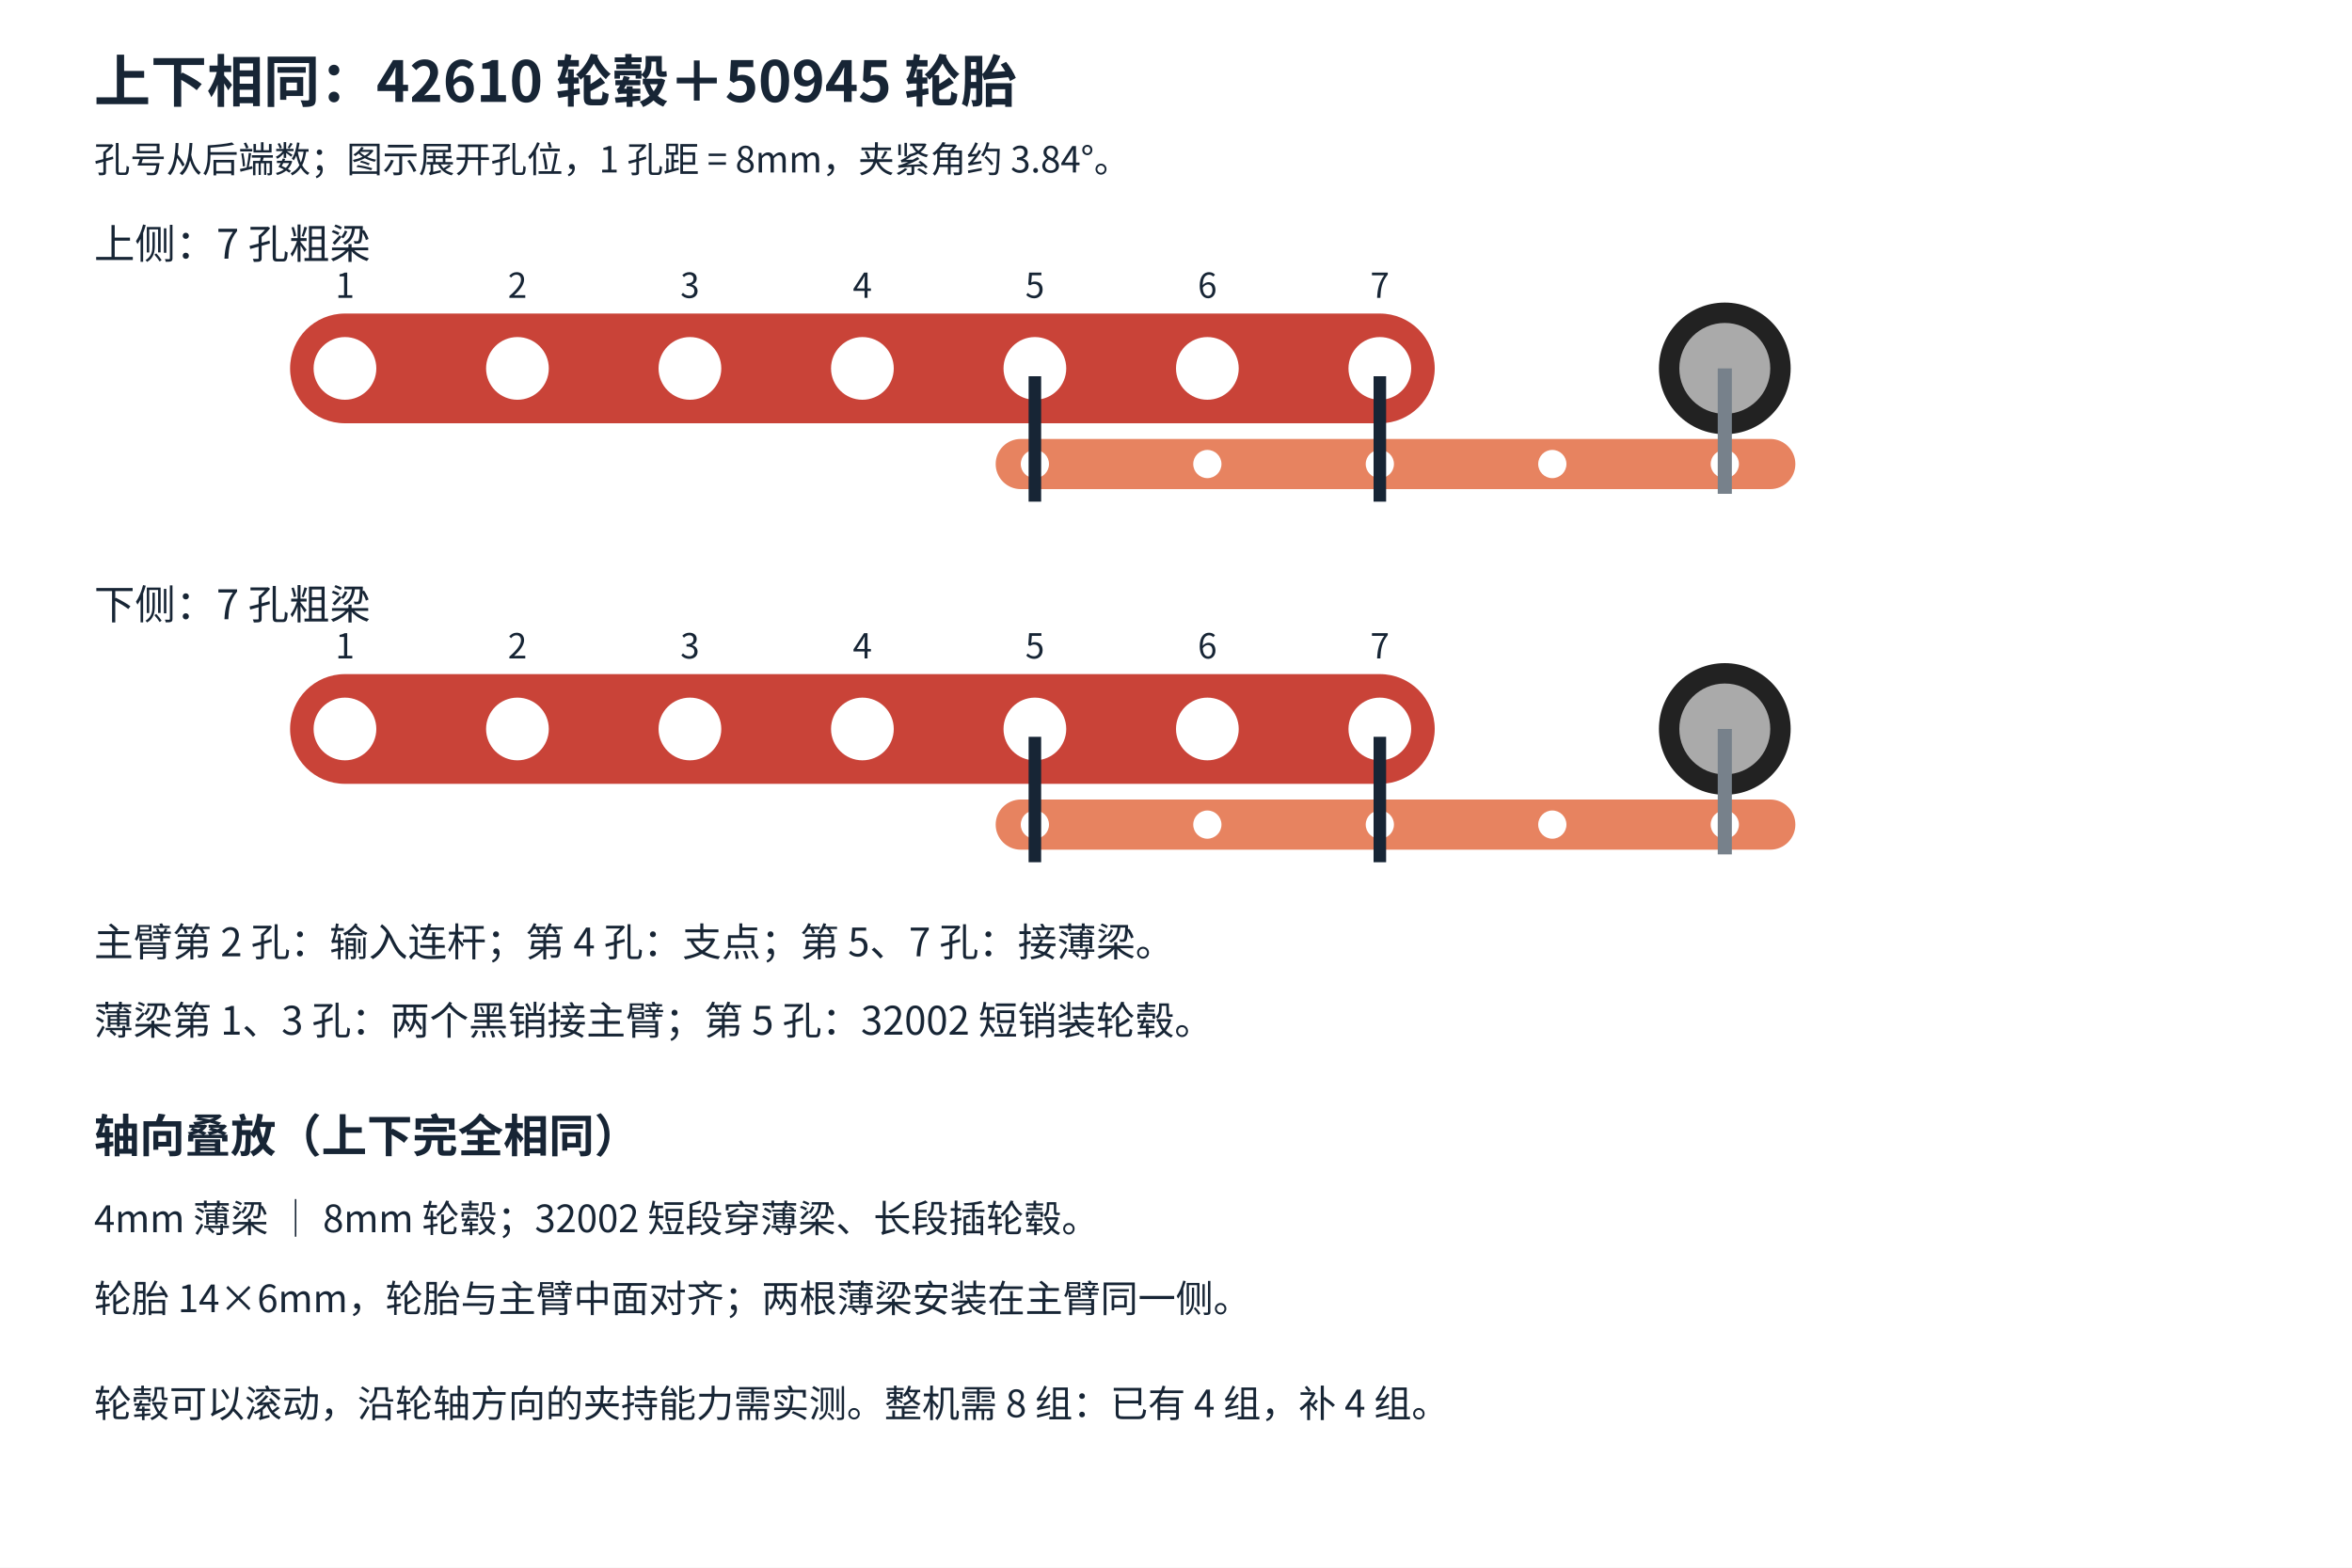
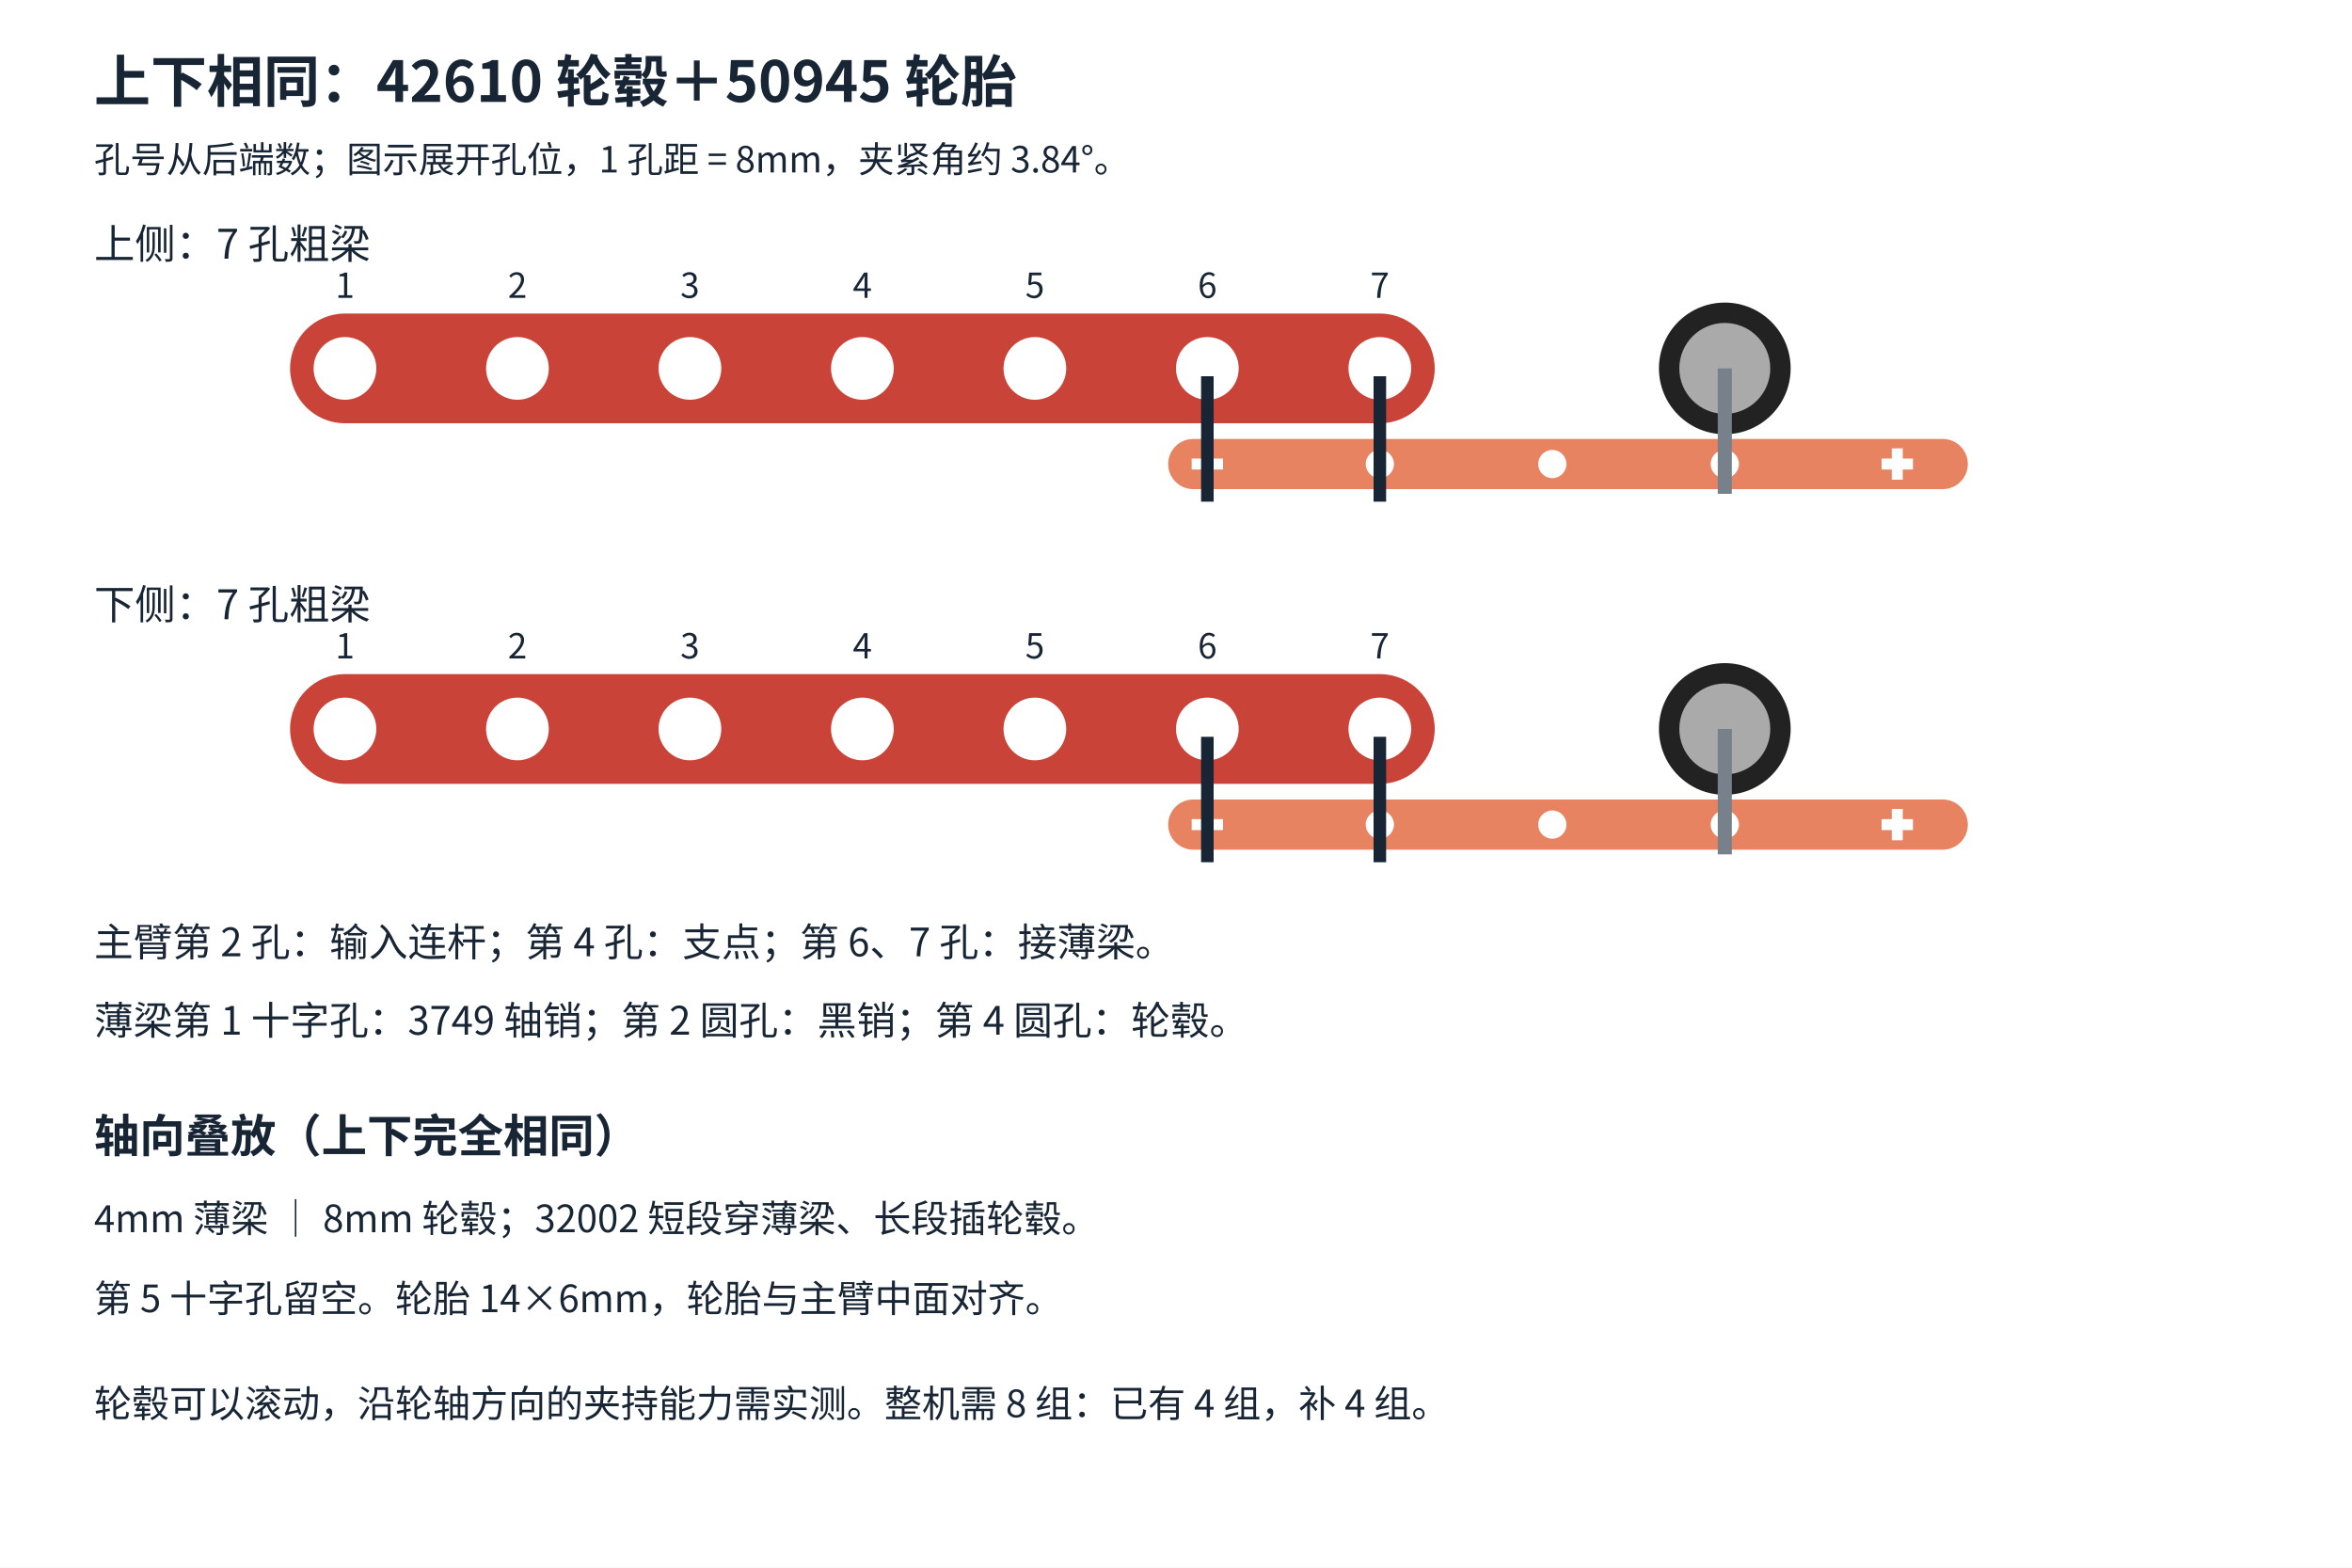
<svg xmlns="http://www.w3.org/2000/svg" width="1500" height="1000" viewBox="0 0 1500 1000">
  <rect width="1500" height="1000" fill="white" />
  <g font-family="Noto Sans CJK SC, sans-serif" fill="#172535">
    <text x="60" y="65" font-size="36" font-weight="700">上下相同：42610 轮毂＋50945 轮胎</text>
    <text x="60" y="110" font-size="23">孔号从后端数；图示展开孔位，1 孔距 = 8mm，夹紧角约 3.84°。</text>
    <text x="60" y="165" font-size="26">上侧：7 孔粗梁</text>
    <rect x="185" y="200" width="730" height="70" rx="35" fill="#c94338" />
    <circle cx="220" cy="235" r="20" fill="white" />
    <text x="220" y="190" text-anchor="middle" font-size="22">1</text>
    <circle cx="330" cy="235" r="20" fill="white" />
    <text x="330" y="190" text-anchor="middle" font-size="22">2</text>
    <circle cx="440" cy="235" r="20" fill="white" />
    <text x="440" y="190" text-anchor="middle" font-size="22">3</text>
    <circle cx="550" cy="235" r="20" fill="white" />
    <text x="550" y="190" text-anchor="middle" font-size="22">4</text>
    <circle cx="660" cy="235" r="20" fill="white" />
    <text x="660" y="190" text-anchor="middle" font-size="22">5</text>
    <circle cx="770" cy="235" r="20" fill="white" />
    <text x="770" y="190" text-anchor="middle" font-size="22">6</text>
    <circle cx="880" cy="235" r="20" fill="white" />
    <text x="880" y="190" text-anchor="middle" font-size="22">7</text>
-     <rect x="635" y="280" width="510" height="32" rx="16" fill="#e78360" />
-     <circle cx="660" cy="296" r="9" fill="white" />
-     <circle cx="770" cy="296" r="9" fill="white" />
+     <rect x="745" y="280" width="510" height="32" rx="16" fill="#e78360" />
+     <path d="M760 296 H780 M770 286 V306" stroke="white" stroke-width="7" />
    <circle cx="880" cy="296" r="9" fill="white" />
    <circle cx="990" cy="296" r="9" fill="white" />
    <circle cx="1100" cy="296" r="9" fill="white" />
-     <path d="M660 240 V320 M880 240 V320" stroke="#172535" stroke-width="8" />
+     <path d="M1200 296 H1220 M1210 286 V306" stroke="white" stroke-width="7" />
+     <path d="M770 240 V320 M880 240 V320" stroke="#172535" stroke-width="8" />
    <circle cx="1100" cy="235" r="42" fill="#222" />
    <circle cx="1100" cy="235" r="29" fill="#aaa" />
    <path d="M1100 235 V315" stroke="#77818b" stroke-width="9" />
    <text x="60" y="395" font-size="26">下侧：7 孔粗梁</text>
    <rect x="185" y="430" width="730" height="70" rx="35" fill="#c94338" />
    <circle cx="220" cy="465" r="20" fill="white" />
    <text x="220" y="420" text-anchor="middle" font-size="22">1</text>
    <circle cx="330" cy="465" r="20" fill="white" />
    <text x="330" y="420" text-anchor="middle" font-size="22">2</text>
    <circle cx="440" cy="465" r="20" fill="white" />
    <text x="440" y="420" text-anchor="middle" font-size="22">3</text>
    <circle cx="550" cy="465" r="20" fill="white" />
    <text x="550" y="420" text-anchor="middle" font-size="22">4</text>
    <circle cx="660" cy="465" r="20" fill="white" />
    <text x="660" y="420" text-anchor="middle" font-size="22">5</text>
    <circle cx="770" cy="465" r="20" fill="white" />
    <text x="770" y="420" text-anchor="middle" font-size="22">6</text>
    <circle cx="880" cy="465" r="20" fill="white" />
    <text x="880" y="420" text-anchor="middle" font-size="22">7</text>
-     <rect x="635" y="510" width="510" height="32" rx="16" fill="#e78360" />
-     <circle cx="660" cy="526" r="9" fill="white" />
-     <circle cx="770" cy="526" r="9" fill="white" />
+     <rect x="745" y="510" width="510" height="32" rx="16" fill="#e78360" />
+     <path d="M760 526 H780 M770 516 V536" stroke="white" stroke-width="7" />
    <circle cx="880" cy="526" r="9" fill="white" />
    <circle cx="990" cy="526" r="9" fill="white" />
    <circle cx="1100" cy="526" r="9" fill="white" />
-     <path d="M660 470 V550 M880 470 V550" stroke="#172535" stroke-width="8" />
+     <path d="M1200 526 H1220 M1210 516 V536" stroke="white" stroke-width="7" />
+     <path d="M770 470 V550 M880 470 V550" stroke="#172535" stroke-width="8" />
    <circle cx="1100" cy="465" r="42" fill="#222" />
    <circle cx="1100" cy="465" r="29" fill="#aaa" />
    <path d="M1100 465 V545" stroke="#77818b" stroke-width="9" />
-     <text x="60" y="610" font-size="25">主臂第 2 孔：输入连杆；第 4 孔：支点；第 5、7 孔：接薄梁。</text>
-     <text x="60" y="660" font-size="25">薄梁第 1、3 孔：两个黑销接主臂；第 5 孔：32002 短销装轮毂。</text>
+     <text x="60" y="610" font-size="25">主臂第 2 孔：输入连杆；第 4 孔：支点；第 6、7 孔：接薄梁。</text>
+     <text x="60" y="660" font-size="25">薄梁第 1 十字孔：3749 轴销；第 2 圆孔：黑销；第 4 圆孔：轮毂。</text>
    <text x="60" y="735" font-size="29" font-weight="700">轴向叠放（上下完全相同）</text>
    <text x="60" y="786" font-size="24">4mm 薄梁 │ 8mm 轮毂；32002 短段穿薄梁、长段插轮毂。</text>
-     <text x="60" y="837" font-size="24">轮胎 14×6mm，轮胎与主臂中面对齐；两根薄梁安装在主臂同一侧。</text>
+     <text x="60" y="837" font-size="24">第 5 十字孔留空。轮胎 14×6mm，轮胎与主臂中面对齐。</text>
    <text x="60" y="904" font-size="24">轮毂可以滚动，沿轮轴方向的夹持能力需实测。整机需 8 组：已有 4 组，补 4 组。</text>
  </g>
</svg>
